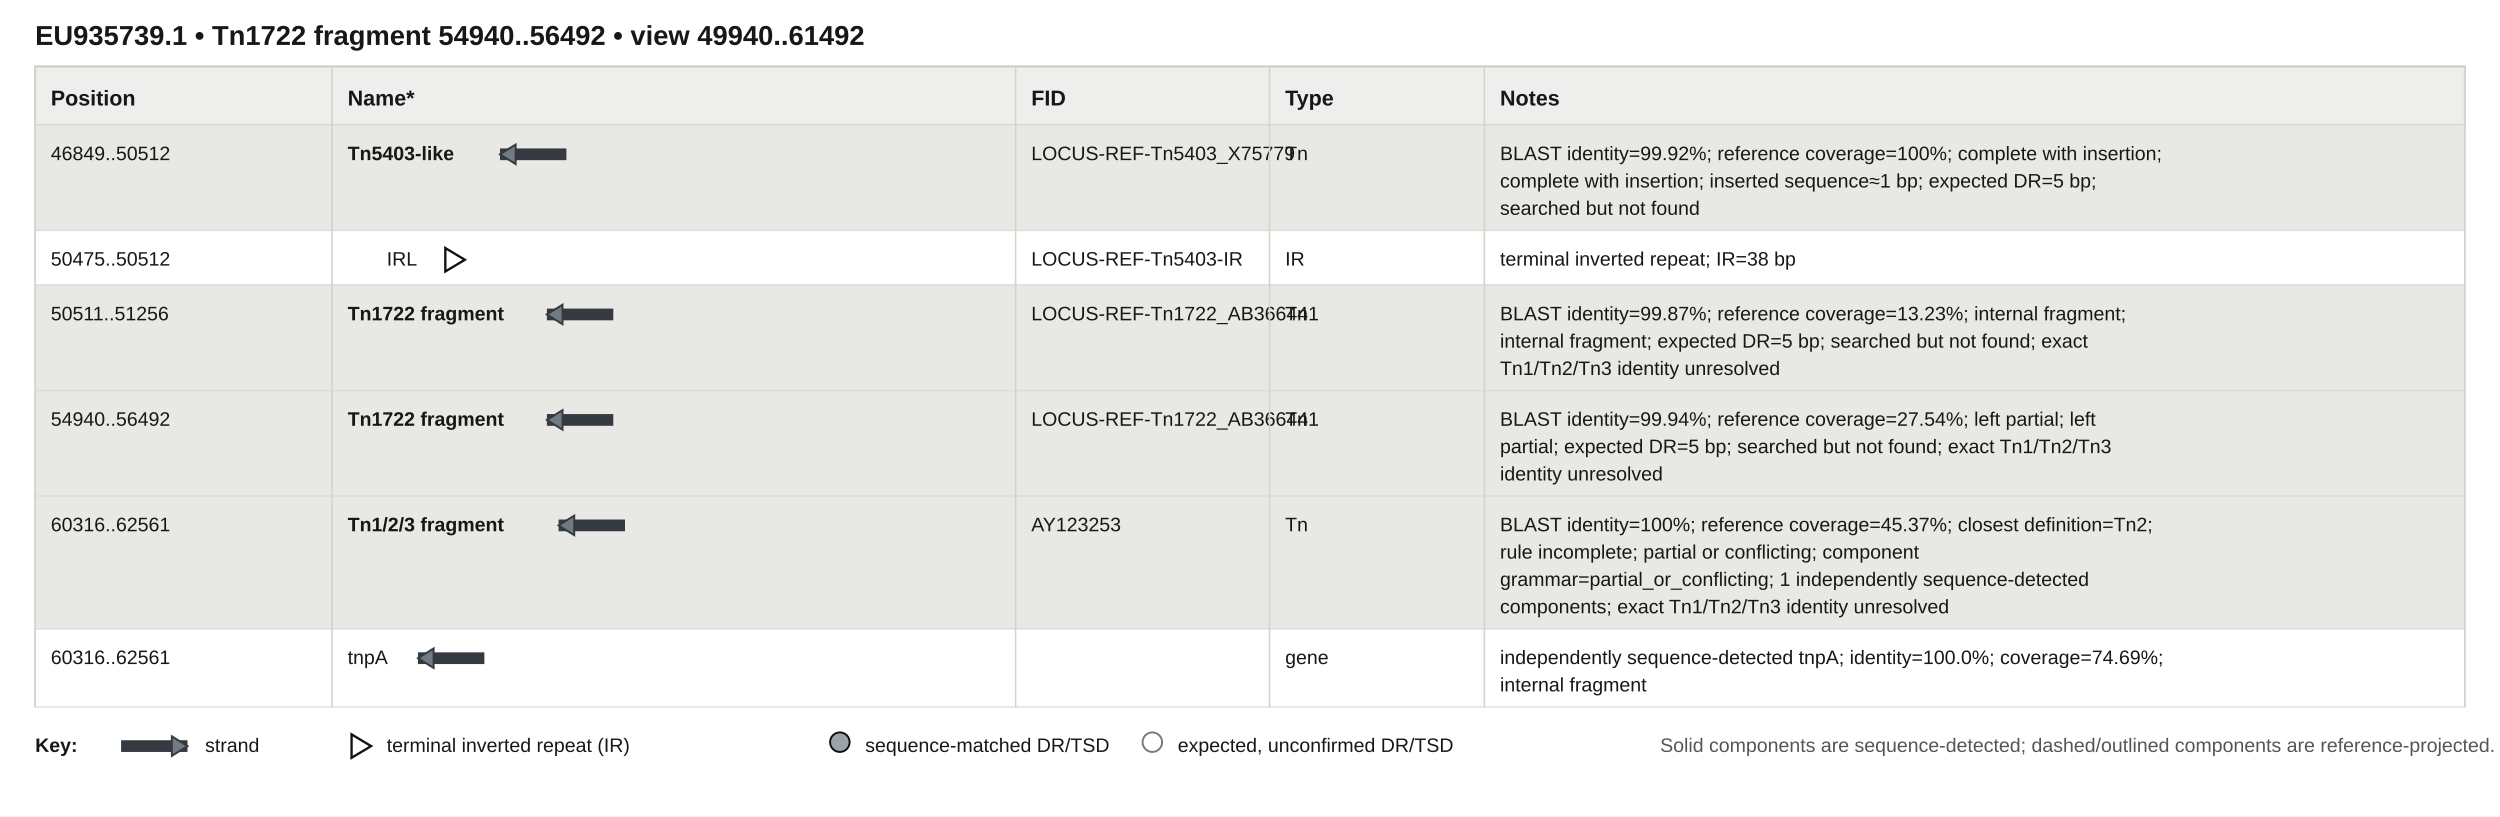
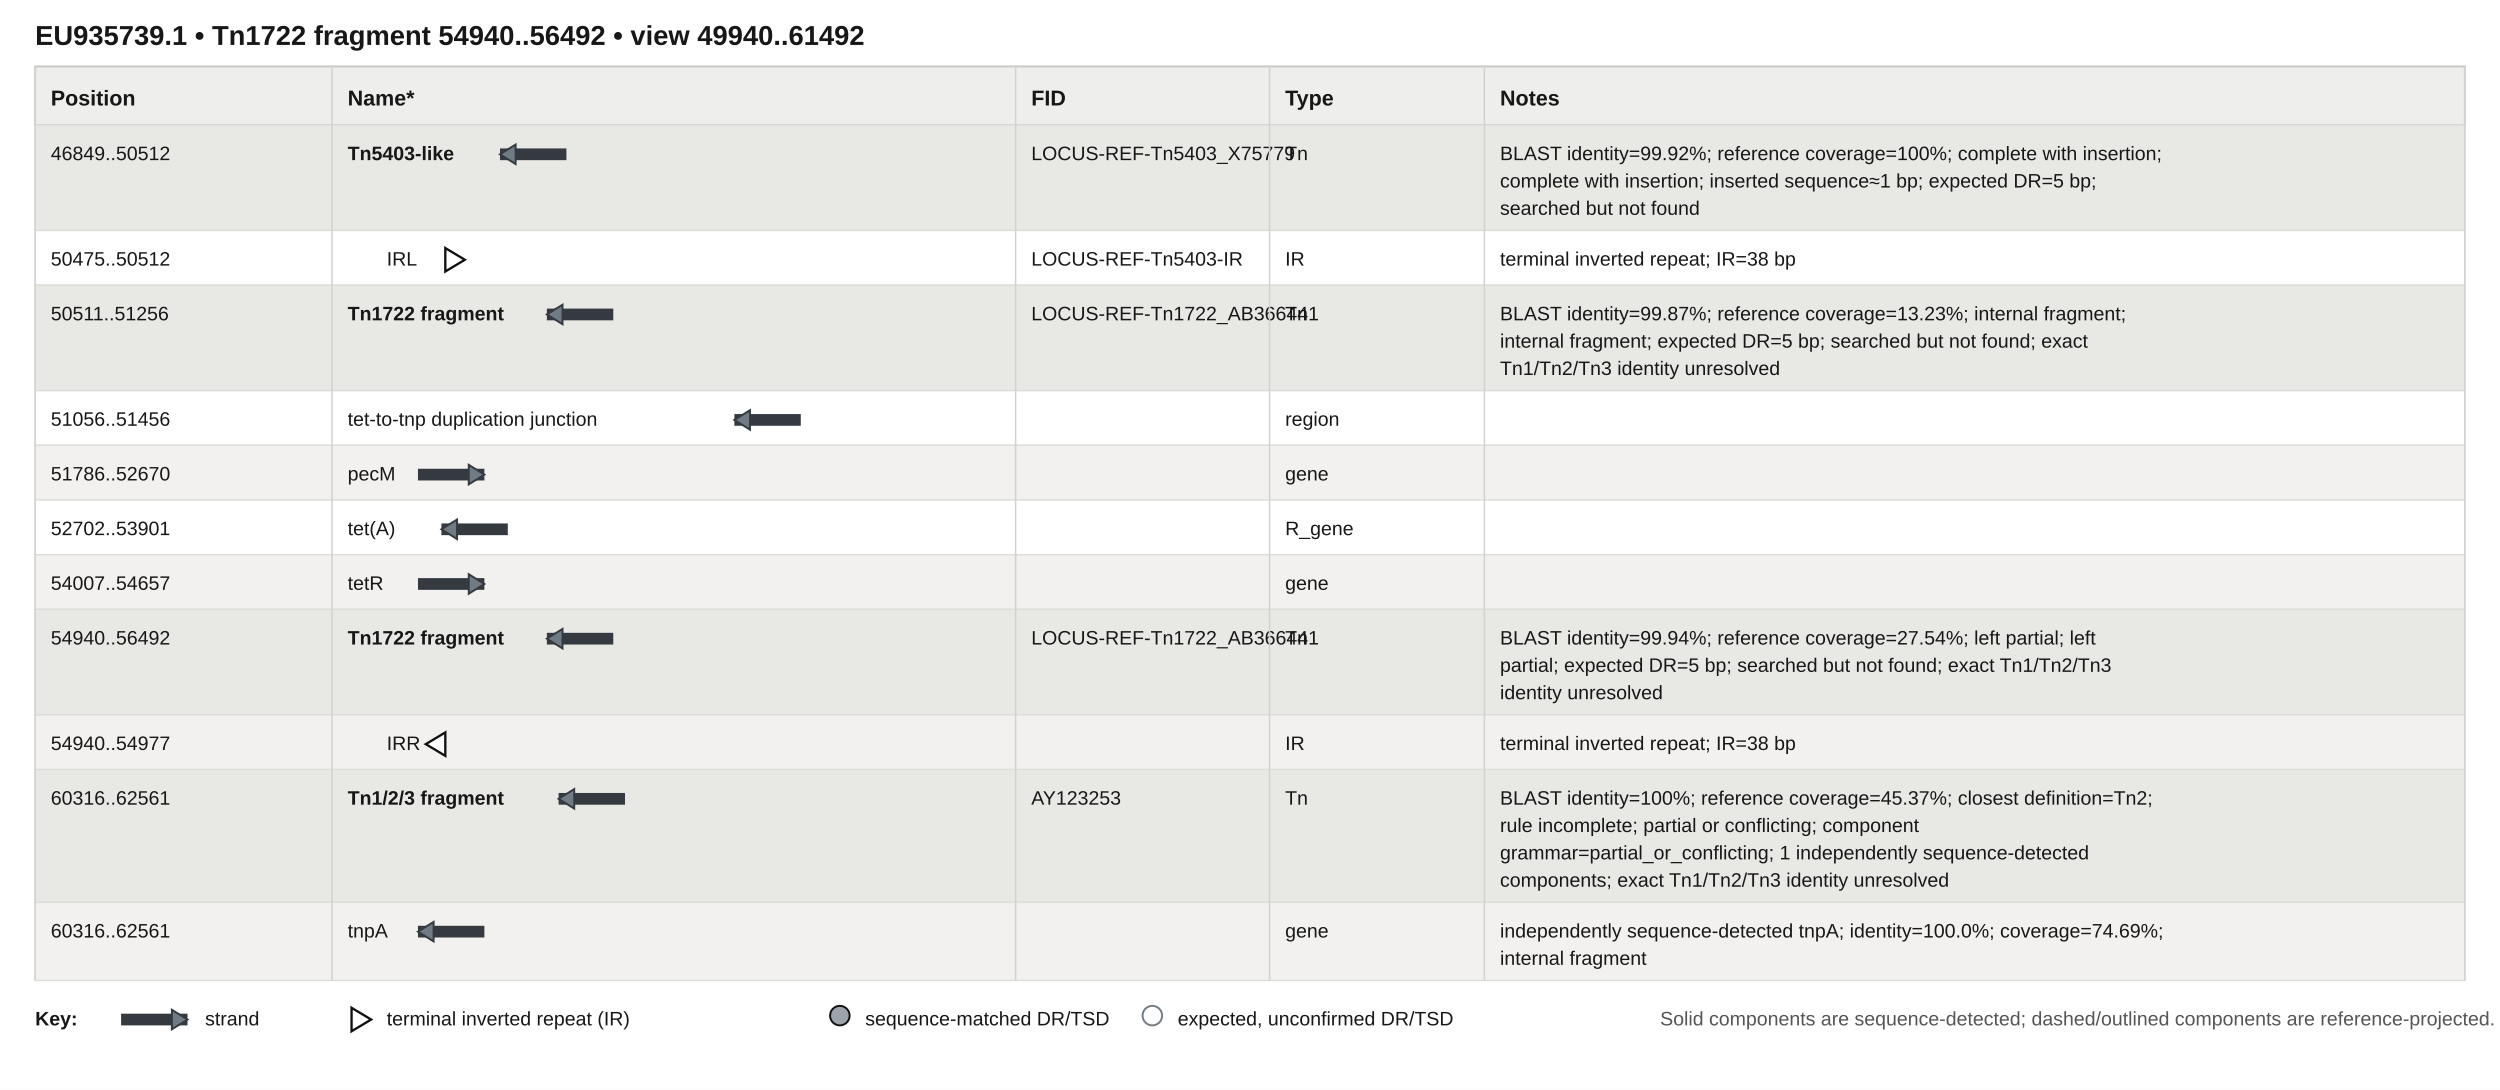
- <svg xmlns="http://www.w3.org/2000/svg" width="1280" height="418" style="background:#fff;font-family:Arial,Helvetica,sans-serif">
-   <rect x="0" y="0" width="1280" height="418" fill="#fff" />
+ <svg xmlns="http://www.w3.org/2000/svg" width="1280" height="558" style="background:#fff;font-family:Arial,Helvetica,sans-serif">
+   <rect x="0" y="0" width="1280" height="558" fill="#fff" />
  <text x="18.0" y="23.0" font-size="14" font-weight="bold" text-anchor="start" fill="#171717">EU935739.1 • Tn1722 fragment 54940..56492 • view 49940..61492</text>
  <rect x="18" y="34" width="1244" height="30" fill="#eeeeec" stroke="#c9c9c6" />
  <text x="26.0" y="54.0" font-size="11" font-weight="bold" text-anchor="start" fill="#171717">Position</text>
  <text x="178.0" y="54.0" font-size="11" font-weight="bold" text-anchor="start" fill="#171717">Name*</text>
  <text x="528.0" y="54.0" font-size="11" font-weight="bold" text-anchor="start" fill="#171717">FID</text>
  <text x="658.0" y="54.0" font-size="11" font-weight="bold" text-anchor="start" fill="#171717">Type</text>
  <text x="768.0" y="54.0" font-size="11" font-weight="bold" text-anchor="start" fill="#171717">Notes</text>
  <rect x="18" y="64" width="1244" height="54" fill="#e8e8e5" stroke="#ddddda" stroke-width="0.7" />
  <text x="26.0" y="82.0" font-size="10" font-weight="normal" text-anchor="start" fill="#171717">46849..50512</text>
  <text x="178.0" y="82.0" font-size="10" font-weight="bold" text-anchor="start" fill="#171717">Tn5403-like</text>
  <line x1="290.0" y1="79.0" x2="256.0" y2="79.0" stroke="#343a40" stroke-width="6" />
  <polygon points="256.0,79.0 264.0,74.0 264.0,84.0" fill="#717b85" stroke="#343a40" />
  <text x="528.0" y="82.0" font-size="10" font-weight="normal" text-anchor="start" fill="#171717">LOCUS-REF-Tn5403_X75779</text>
  <text x="658.0" y="82.0" font-size="10" font-weight="normal" text-anchor="start" fill="#171717">Tn</text>
  <text x="768.0" y="82.0" font-size="10" font-weight="normal" text-anchor="start" fill="#171717">BLAST identity=99.92%; reference coverage=100%; complete with insertion;</text>
  <text x="768.0" y="96.0" font-size="10" font-weight="normal" text-anchor="start" fill="#171717">complete with insertion; inserted sequence≈1 bp; expected DR=5 bp;</text>
  <text x="768.0" y="110.0" font-size="10" font-weight="normal" text-anchor="start" fill="#171717">searched but not found</text>
  <rect x="18" y="118" width="1244" height="28" fill="#ffffff" stroke="#ddddda" stroke-width="0.7" />
  <text x="26.0" y="136.0" font-size="10" font-weight="normal" text-anchor="start" fill="#171717">50475..50512</text>
  <text x="198.0" y="136.0" font-size="10" font-weight="normal" text-anchor="start" fill="#171717">IRL</text>
  <polygon points="228.0,127.0 238.0,133.0 228.0,139.0" fill="#fff" stroke="#111" stroke-width="1.2" />
  <text x="528.0" y="136.0" font-size="10" font-weight="normal" text-anchor="start" fill="#171717">LOCUS-REF-Tn5403-IR</text>
  <text x="658.0" y="136.0" font-size="10" font-weight="normal" text-anchor="start" fill="#171717">IR</text>
  <text x="768.0" y="136.0" font-size="10" font-weight="normal" text-anchor="start" fill="#171717">terminal inverted repeat; IR=38 bp</text>
  <rect x="18" y="146" width="1244" height="54" fill="#e8e8e5" stroke="#ddddda" stroke-width="0.7" />
  <text x="26.0" y="164.0" font-size="10" font-weight="normal" text-anchor="start" fill="#171717">50511..51256</text>
  <text x="178.0" y="164.0" font-size="10" font-weight="bold" text-anchor="start" fill="#171717">Tn1722 fragment</text>
  <line x1="314.0" y1="161.0" x2="280.0" y2="161.0" stroke="#343a40" stroke-width="6" />
  <polygon points="280.0,161.0 288.0,156.0 288.0,166.0" fill="#717b85" stroke="#343a40" />
  <text x="528.0" y="164.0" font-size="10" font-weight="normal" text-anchor="start" fill="#171717">LOCUS-REF-Tn1722_AB366441</text>
  <text x="658.0" y="164.0" font-size="10" font-weight="normal" text-anchor="start" fill="#171717">Tn</text>
  <text x="768.0" y="164.0" font-size="10" font-weight="normal" text-anchor="start" fill="#171717">BLAST identity=99.87%; reference coverage=13.23%; internal fragment;</text>
  <text x="768.0" y="178.0" font-size="10" font-weight="normal" text-anchor="start" fill="#171717">internal fragment; expected DR=5 bp; searched but not found; exact</text>
  <text x="768.0" y="192.0" font-size="10" font-weight="normal" text-anchor="start" fill="#171717">Tn1/Tn2/Tn3 identity unresolved</text>
-   <rect x="18" y="200" width="1244" height="54" fill="#e8e8e5" stroke="#ddddda" stroke-width="0.7" />
-   <text x="26.0" y="218.0" font-size="10" font-weight="normal" text-anchor="start" fill="#171717">54940..56492</text>
-   <text x="178.0" y="218.0" font-size="10" font-weight="bold" text-anchor="start" fill="#171717">Tn1722 fragment</text>
-   <line x1="314.0" y1="215.0" x2="280.0" y2="215.0" stroke="#343a40" stroke-width="6" />
-   <polygon points="280.0,215.0 288.0,210.0 288.0,220.0" fill="#717b85" stroke="#343a40" />
-   <text x="528.0" y="218.0" font-size="10" font-weight="normal" text-anchor="start" fill="#171717">LOCUS-REF-Tn1722_AB366441</text>
-   <text x="658.0" y="218.0" font-size="10" font-weight="normal" text-anchor="start" fill="#171717">Tn</text>
-   <text x="768.0" y="218.0" font-size="10" font-weight="normal" text-anchor="start" fill="#171717">BLAST identity=99.94%; reference coverage=27.54%; left partial; left</text>
-   <text x="768.0" y="232.0" font-size="10" font-weight="normal" text-anchor="start" fill="#171717">partial; expected DR=5 bp; searched but not found; exact Tn1/Tn2/Tn3</text>
-   <text x="768.0" y="246.0" font-size="10" font-weight="normal" text-anchor="start" fill="#171717">identity unresolved</text>
-   <rect x="18" y="254" width="1244" height="68" fill="#e8e8e5" stroke="#ddddda" stroke-width="0.7" />
-   <text x="26.0" y="272.0" font-size="10" font-weight="normal" text-anchor="start" fill="#171717">60316..62561</text>
-   <text x="178.0" y="272.0" font-size="10" font-weight="bold" text-anchor="start" fill="#171717">Tn1/2/3 fragment</text>
-   <line x1="320.0" y1="269.0" x2="286.0" y2="269.0" stroke="#343a40" stroke-width="6" />
-   <polygon points="286.0,269.0 294.0,264.0 294.0,274.0" fill="#717b85" stroke="#343a40" />
-   <text x="528.0" y="272.0" font-size="10" font-weight="normal" text-anchor="start" fill="#171717">AY123253</text>
-   <text x="658.0" y="272.0" font-size="10" font-weight="normal" text-anchor="start" fill="#171717">Tn</text>
-   <text x="768.0" y="272.0" font-size="10" font-weight="normal" text-anchor="start" fill="#171717">BLAST identity=100%; reference coverage=45.37%; closest definition=Tn2;</text>
-   <text x="768.0" y="286.0" font-size="10" font-weight="normal" text-anchor="start" fill="#171717">rule incomplete; partial or conflicting; component</text>
-   <text x="768.0" y="300.0" font-size="10" font-weight="normal" text-anchor="start" fill="#171717">grammar=partial_or_conflicting; 1 independently sequence-detected</text>
-   <text x="768.0" y="314.0" font-size="10" font-weight="normal" text-anchor="start" fill="#171717">components; exact Tn1/Tn2/Tn3 identity unresolved</text>
-   <rect x="18" y="322" width="1244" height="40" fill="#ffffff" stroke="#ddddda" stroke-width="0.7" />
-   <text x="26.0" y="340.0" font-size="10" font-weight="normal" text-anchor="start" fill="#171717">60316..62561</text>
-   <text x="178.0" y="340.0" font-size="10" font-weight="normal" text-anchor="start" fill="#171717">tnpA</text>
-   <line x1="248.0" y1="337.0" x2="214.0" y2="337.0" stroke="#343a40" stroke-width="6" />
-   <polygon points="214.0,337.0 222.0,332.0 222.0,342.0" fill="#717b85" stroke="#343a40" />
-   <text x="528.0" y="340.0" font-size="10" font-weight="normal" text-anchor="start" fill="#171717" />
-   <text x="658.0" y="340.0" font-size="10" font-weight="normal" text-anchor="start" fill="#171717">gene</text>
-   <text x="768.0" y="340.0" font-size="10" font-weight="normal" text-anchor="start" fill="#171717">independently sequence-detected tnpA; identity=100.0%; coverage=74.69%;</text>
-   <text x="768.0" y="354.0" font-size="10" font-weight="normal" text-anchor="start" fill="#171717">internal fragment</text>
-   <line x1="18" y1="34" x2="18" y2="362" stroke="#d2d2cf" stroke-width="0.8" />
-   <line x1="170" y1="34" x2="170" y2="362" stroke="#d2d2cf" stroke-width="0.8" />
-   <line x1="520" y1="34" x2="520" y2="362" stroke="#d2d2cf" stroke-width="0.8" />
-   <line x1="650" y1="34" x2="650" y2="362" stroke="#d2d2cf" stroke-width="0.8" />
-   <line x1="760" y1="34" x2="760" y2="362" stroke="#d2d2cf" stroke-width="0.8" />
-   <line x1="1262" y1="34" x2="1262" y2="362" stroke="#d2d2cf" stroke-width="0.8" />
-   <text x="18.0" y="385.0" font-size="10" font-weight="bold" text-anchor="start" fill="#171717">Key:</text>
-   <line x1="62.0" y1="382.0" x2="96.0" y2="382.0" stroke="#343a40" stroke-width="6" />
-   <polygon points="96.0,382.0 88.0,377.0 88.0,387.0" fill="#717b85" stroke="#343a40" />
-   <text x="105.0" y="385.0" font-size="10" font-weight="normal" text-anchor="start" fill="#171717">strand</text>
-   <polygon points="180.0,376.0 190.0,382.0 180.0,388.0" fill="#fff" stroke="#111" stroke-width="1.2" />
-   <text x="198.0" y="385.0" font-size="10" font-weight="normal" text-anchor="start" fill="#171717">terminal inverted repeat (IR)</text>
-   <circle cx="430" cy="380" r="5" fill="#9ca3aa" stroke="#111" />
-   <text x="443.0" y="385.0" font-size="10" font-weight="normal" text-anchor="start" fill="#171717">sequence-matched DR/TSD</text>
-   <circle cx="590" cy="380" r="5" fill="#fff" stroke="#737b83" />
-   <text x="603.0" y="385.0" font-size="10" font-weight="normal" text-anchor="start" fill="#171717">expected, unconfirmed DR/TSD</text>
-   <text x="850.0" y="385.0" font-size="10" font-weight="normal" text-anchor="start" fill="#555555">Solid components are sequence-detected; dashed/outlined components are reference-projected.</text>
+   <rect x="18" y="200" width="1244" height="28" fill="#ffffff" stroke="#ddddda" stroke-width="0.7" />
+   <text x="26.0" y="218.0" font-size="10" font-weight="normal" text-anchor="start" fill="#171717">51056..51456</text>
+   <text x="178.0" y="218.0" font-size="10" font-weight="normal" text-anchor="start" fill="#171717">tet-to-tnp duplication junction</text>
+   <line x1="410.0" y1="215.0" x2="376.0" y2="215.0" stroke="#343a40" stroke-width="6" />
+   <polygon points="376.0,215.0 384.0,210.0 384.0,220.0" fill="#717b85" stroke="#343a40" />
+   <text x="528.0" y="218.0" font-size="10" font-weight="normal" text-anchor="start" fill="#171717" />
+   <text x="658.0" y="218.0" font-size="10" font-weight="normal" text-anchor="start" fill="#171717">region</text>
+   <text x="768.0" y="218.0" font-size="10" font-weight="normal" text-anchor="start" fill="#171717" />
+   <rect x="18" y="228" width="1244" height="28" fill="#f2f1ef" stroke="#ddddda" stroke-width="0.7" />
+   <text x="26.0" y="246.0" font-size="10" font-weight="normal" text-anchor="start" fill="#171717">51786..52670</text>
+   <text x="178.0" y="246.0" font-size="10" font-weight="normal" text-anchor="start" fill="#171717">pecM</text>
+   <line x1="214.0" y1="243.0" x2="248.0" y2="243.0" stroke="#343a40" stroke-width="6" />
+   <polygon points="248.0,243.0 240.0,238.0 240.0,248.0" fill="#717b85" stroke="#343a40" />
+   <text x="528.0" y="246.0" font-size="10" font-weight="normal" text-anchor="start" fill="#171717" />
+   <text x="658.0" y="246.0" font-size="10" font-weight="normal" text-anchor="start" fill="#171717">gene</text>
+   <text x="768.0" y="246.0" font-size="10" font-weight="normal" text-anchor="start" fill="#171717" />
+   <rect x="18" y="256" width="1244" height="28" fill="#ffffff" stroke="#ddddda" stroke-width="0.7" />
+   <text x="26.0" y="274.0" font-size="10" font-weight="normal" text-anchor="start" fill="#171717">52702..53901</text>
+   <text x="178.0" y="274.0" font-size="10" font-weight="normal" text-anchor="start" fill="#171717">tet(A)</text>
+   <line x1="260.0" y1="271.0" x2="226.0" y2="271.0" stroke="#343a40" stroke-width="6" />
+   <polygon points="226.0,271.0 234.0,266.0 234.0,276.0" fill="#717b85" stroke="#343a40" />
+   <text x="528.0" y="274.0" font-size="10" font-weight="normal" text-anchor="start" fill="#171717" />
+   <text x="658.0" y="274.0" font-size="10" font-weight="normal" text-anchor="start" fill="#171717">R_gene</text>
+   <text x="768.0" y="274.0" font-size="10" font-weight="normal" text-anchor="start" fill="#171717" />
+   <rect x="18" y="284" width="1244" height="28" fill="#f2f1ef" stroke="#ddddda" stroke-width="0.7" />
+   <text x="26.0" y="302.0" font-size="10" font-weight="normal" text-anchor="start" fill="#171717">54007..54657</text>
+   <text x="178.0" y="302.0" font-size="10" font-weight="normal" text-anchor="start" fill="#171717">tetR</text>
+   <line x1="214.0" y1="299.0" x2="248.0" y2="299.0" stroke="#343a40" stroke-width="6" />
+   <polygon points="248.0,299.0 240.0,294.0 240.0,304.0" fill="#717b85" stroke="#343a40" />
+   <text x="528.0" y="302.0" font-size="10" font-weight="normal" text-anchor="start" fill="#171717" />
+   <text x="658.0" y="302.0" font-size="10" font-weight="normal" text-anchor="start" fill="#171717">gene</text>
+   <text x="768.0" y="302.0" font-size="10" font-weight="normal" text-anchor="start" fill="#171717" />
+   <rect x="18" y="312" width="1244" height="54" fill="#e8e8e5" stroke="#ddddda" stroke-width="0.7" />
+   <text x="26.0" y="330.0" font-size="10" font-weight="normal" text-anchor="start" fill="#171717">54940..56492</text>
+   <text x="178.0" y="330.0" font-size="10" font-weight="bold" text-anchor="start" fill="#171717">Tn1722 fragment</text>
+   <line x1="314.0" y1="327.0" x2="280.0" y2="327.0" stroke="#343a40" stroke-width="6" />
+   <polygon points="280.0,327.0 288.0,322.0 288.0,332.0" fill="#717b85" stroke="#343a40" />
+   <text x="528.0" y="330.0" font-size="10" font-weight="normal" text-anchor="start" fill="#171717">LOCUS-REF-Tn1722_AB366441</text>
+   <text x="658.0" y="330.0" font-size="10" font-weight="normal" text-anchor="start" fill="#171717">Tn</text>
+   <text x="768.0" y="330.0" font-size="10" font-weight="normal" text-anchor="start" fill="#171717">BLAST identity=99.94%; reference coverage=27.54%; left partial; left</text>
+   <text x="768.0" y="344.0" font-size="10" font-weight="normal" text-anchor="start" fill="#171717">partial; expected DR=5 bp; searched but not found; exact Tn1/Tn2/Tn3</text>
+   <text x="768.0" y="358.0" font-size="10" font-weight="normal" text-anchor="start" fill="#171717">identity unresolved</text>
+   <rect x="18" y="366" width="1244" height="28" fill="#f2f1ef" stroke="#ddddda" stroke-width="0.7" />
+   <text x="26.0" y="384.0" font-size="10" font-weight="normal" text-anchor="start" fill="#171717">54940..54977</text>
+   <text x="198.0" y="384.0" font-size="10" font-weight="normal" text-anchor="start" fill="#171717">IRR</text>
+   <polygon points="228.0,375.0 218.0,381.0 228.0,387.0" fill="#fff" stroke="#111" stroke-width="1.2" />
+   <text x="528.0" y="384.0" font-size="10" font-weight="normal" text-anchor="start" fill="#171717" />
+   <text x="658.0" y="384.0" font-size="10" font-weight="normal" text-anchor="start" fill="#171717">IR</text>
+   <text x="768.0" y="384.0" font-size="10" font-weight="normal" text-anchor="start" fill="#171717">terminal inverted repeat; IR=38 bp</text>
+   <rect x="18" y="394" width="1244" height="68" fill="#e8e8e5" stroke="#ddddda" stroke-width="0.7" />
+   <text x="26.0" y="412.0" font-size="10" font-weight="normal" text-anchor="start" fill="#171717">60316..62561</text>
+   <text x="178.0" y="412.0" font-size="10" font-weight="bold" text-anchor="start" fill="#171717">Tn1/2/3 fragment</text>
+   <line x1="320.0" y1="409.0" x2="286.0" y2="409.0" stroke="#343a40" stroke-width="6" />
+   <polygon points="286.0,409.0 294.0,404.0 294.0,414.0" fill="#717b85" stroke="#343a40" />
+   <text x="528.0" y="412.0" font-size="10" font-weight="normal" text-anchor="start" fill="#171717">AY123253</text>
+   <text x="658.0" y="412.0" font-size="10" font-weight="normal" text-anchor="start" fill="#171717">Tn</text>
+   <text x="768.0" y="412.0" font-size="10" font-weight="normal" text-anchor="start" fill="#171717">BLAST identity=100%; reference coverage=45.37%; closest definition=Tn2;</text>
+   <text x="768.0" y="426.0" font-size="10" font-weight="normal" text-anchor="start" fill="#171717">rule incomplete; partial or conflicting; component</text>
+   <text x="768.0" y="440.0" font-size="10" font-weight="normal" text-anchor="start" fill="#171717">grammar=partial_or_conflicting; 1 independently sequence-detected</text>
+   <text x="768.0" y="454.0" font-size="10" font-weight="normal" text-anchor="start" fill="#171717">components; exact Tn1/Tn2/Tn3 identity unresolved</text>
+   <rect x="18" y="462" width="1244" height="40" fill="#f2f1ef" stroke="#ddddda" stroke-width="0.7" />
+   <text x="26.0" y="480.0" font-size="10" font-weight="normal" text-anchor="start" fill="#171717">60316..62561</text>
+   <text x="178.0" y="480.0" font-size="10" font-weight="normal" text-anchor="start" fill="#171717">tnpA</text>
+   <line x1="248.0" y1="477.0" x2="214.0" y2="477.0" stroke="#343a40" stroke-width="6" />
+   <polygon points="214.0,477.0 222.0,472.0 222.0,482.0" fill="#717b85" stroke="#343a40" />
+   <text x="528.0" y="480.0" font-size="10" font-weight="normal" text-anchor="start" fill="#171717" />
+   <text x="658.0" y="480.0" font-size="10" font-weight="normal" text-anchor="start" fill="#171717">gene</text>
+   <text x="768.0" y="480.0" font-size="10" font-weight="normal" text-anchor="start" fill="#171717">independently sequence-detected tnpA; identity=100.0%; coverage=74.69%;</text>
+   <text x="768.0" y="494.0" font-size="10" font-weight="normal" text-anchor="start" fill="#171717">internal fragment</text>
+   <line x1="18" y1="34" x2="18" y2="502" stroke="#d2d2cf" stroke-width="0.8" />
+   <line x1="170" y1="34" x2="170" y2="502" stroke="#d2d2cf" stroke-width="0.8" />
+   <line x1="520" y1="34" x2="520" y2="502" stroke="#d2d2cf" stroke-width="0.8" />
+   <line x1="650" y1="34" x2="650" y2="502" stroke="#d2d2cf" stroke-width="0.8" />
+   <line x1="760" y1="34" x2="760" y2="502" stroke="#d2d2cf" stroke-width="0.8" />
+   <line x1="1262" y1="34" x2="1262" y2="502" stroke="#d2d2cf" stroke-width="0.8" />
+   <text x="18.0" y="525.0" font-size="10" font-weight="bold" text-anchor="start" fill="#171717">Key:</text>
+   <line x1="62.0" y1="522.0" x2="96.0" y2="522.0" stroke="#343a40" stroke-width="6" />
+   <polygon points="96.0,522.0 88.0,517.0 88.0,527.0" fill="#717b85" stroke="#343a40" />
+   <text x="105.0" y="525.0" font-size="10" font-weight="normal" text-anchor="start" fill="#171717">strand</text>
+   <polygon points="180.0,516.0 190.0,522.0 180.0,528.0" fill="#fff" stroke="#111" stroke-width="1.2" />
+   <text x="198.0" y="525.0" font-size="10" font-weight="normal" text-anchor="start" fill="#171717">terminal inverted repeat (IR)</text>
+   <circle cx="430" cy="520" r="5" fill="#9ca3aa" stroke="#111" />
+   <text x="443.0" y="525.0" font-size="10" font-weight="normal" text-anchor="start" fill="#171717">sequence-matched DR/TSD</text>
+   <circle cx="590" cy="520" r="5" fill="#fff" stroke="#737b83" />
+   <text x="603.0" y="525.0" font-size="10" font-weight="normal" text-anchor="start" fill="#171717">expected, unconfirmed DR/TSD</text>
+   <text x="850.0" y="525.0" font-size="10" font-weight="normal" text-anchor="start" fill="#555555">Solid components are sequence-detected; dashed/outlined components are reference-projected.</text>
</svg>
